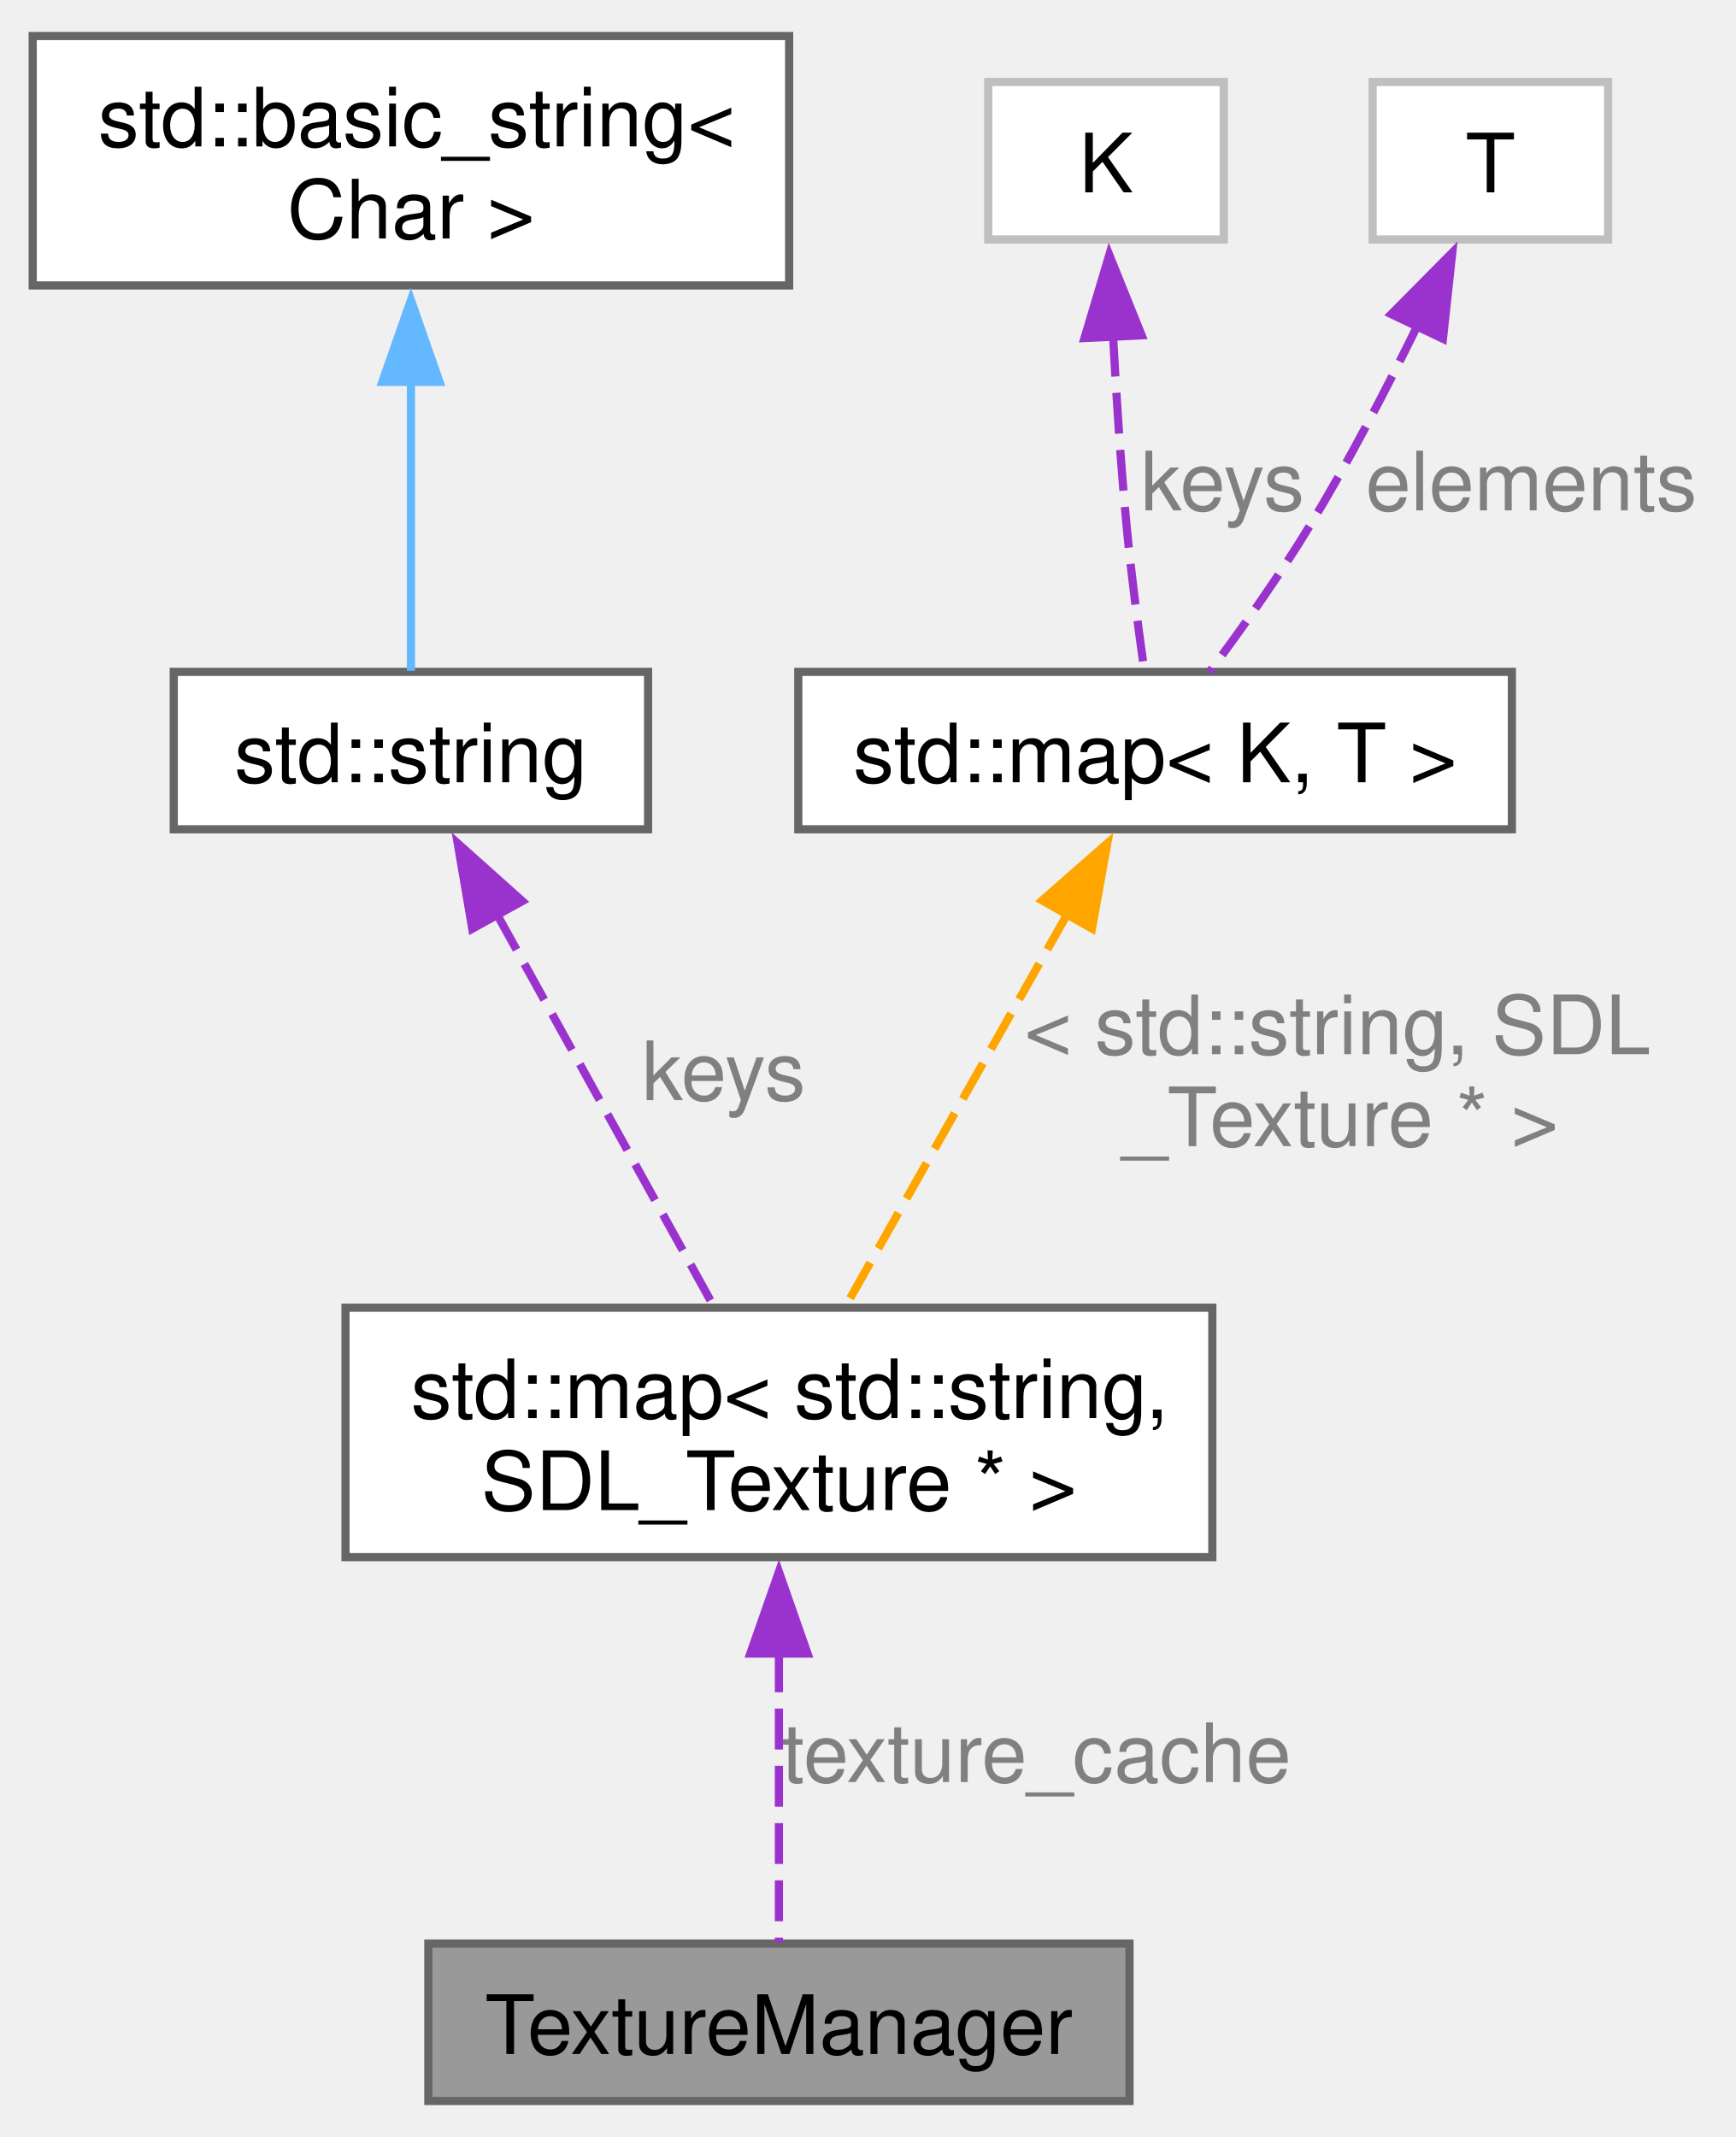
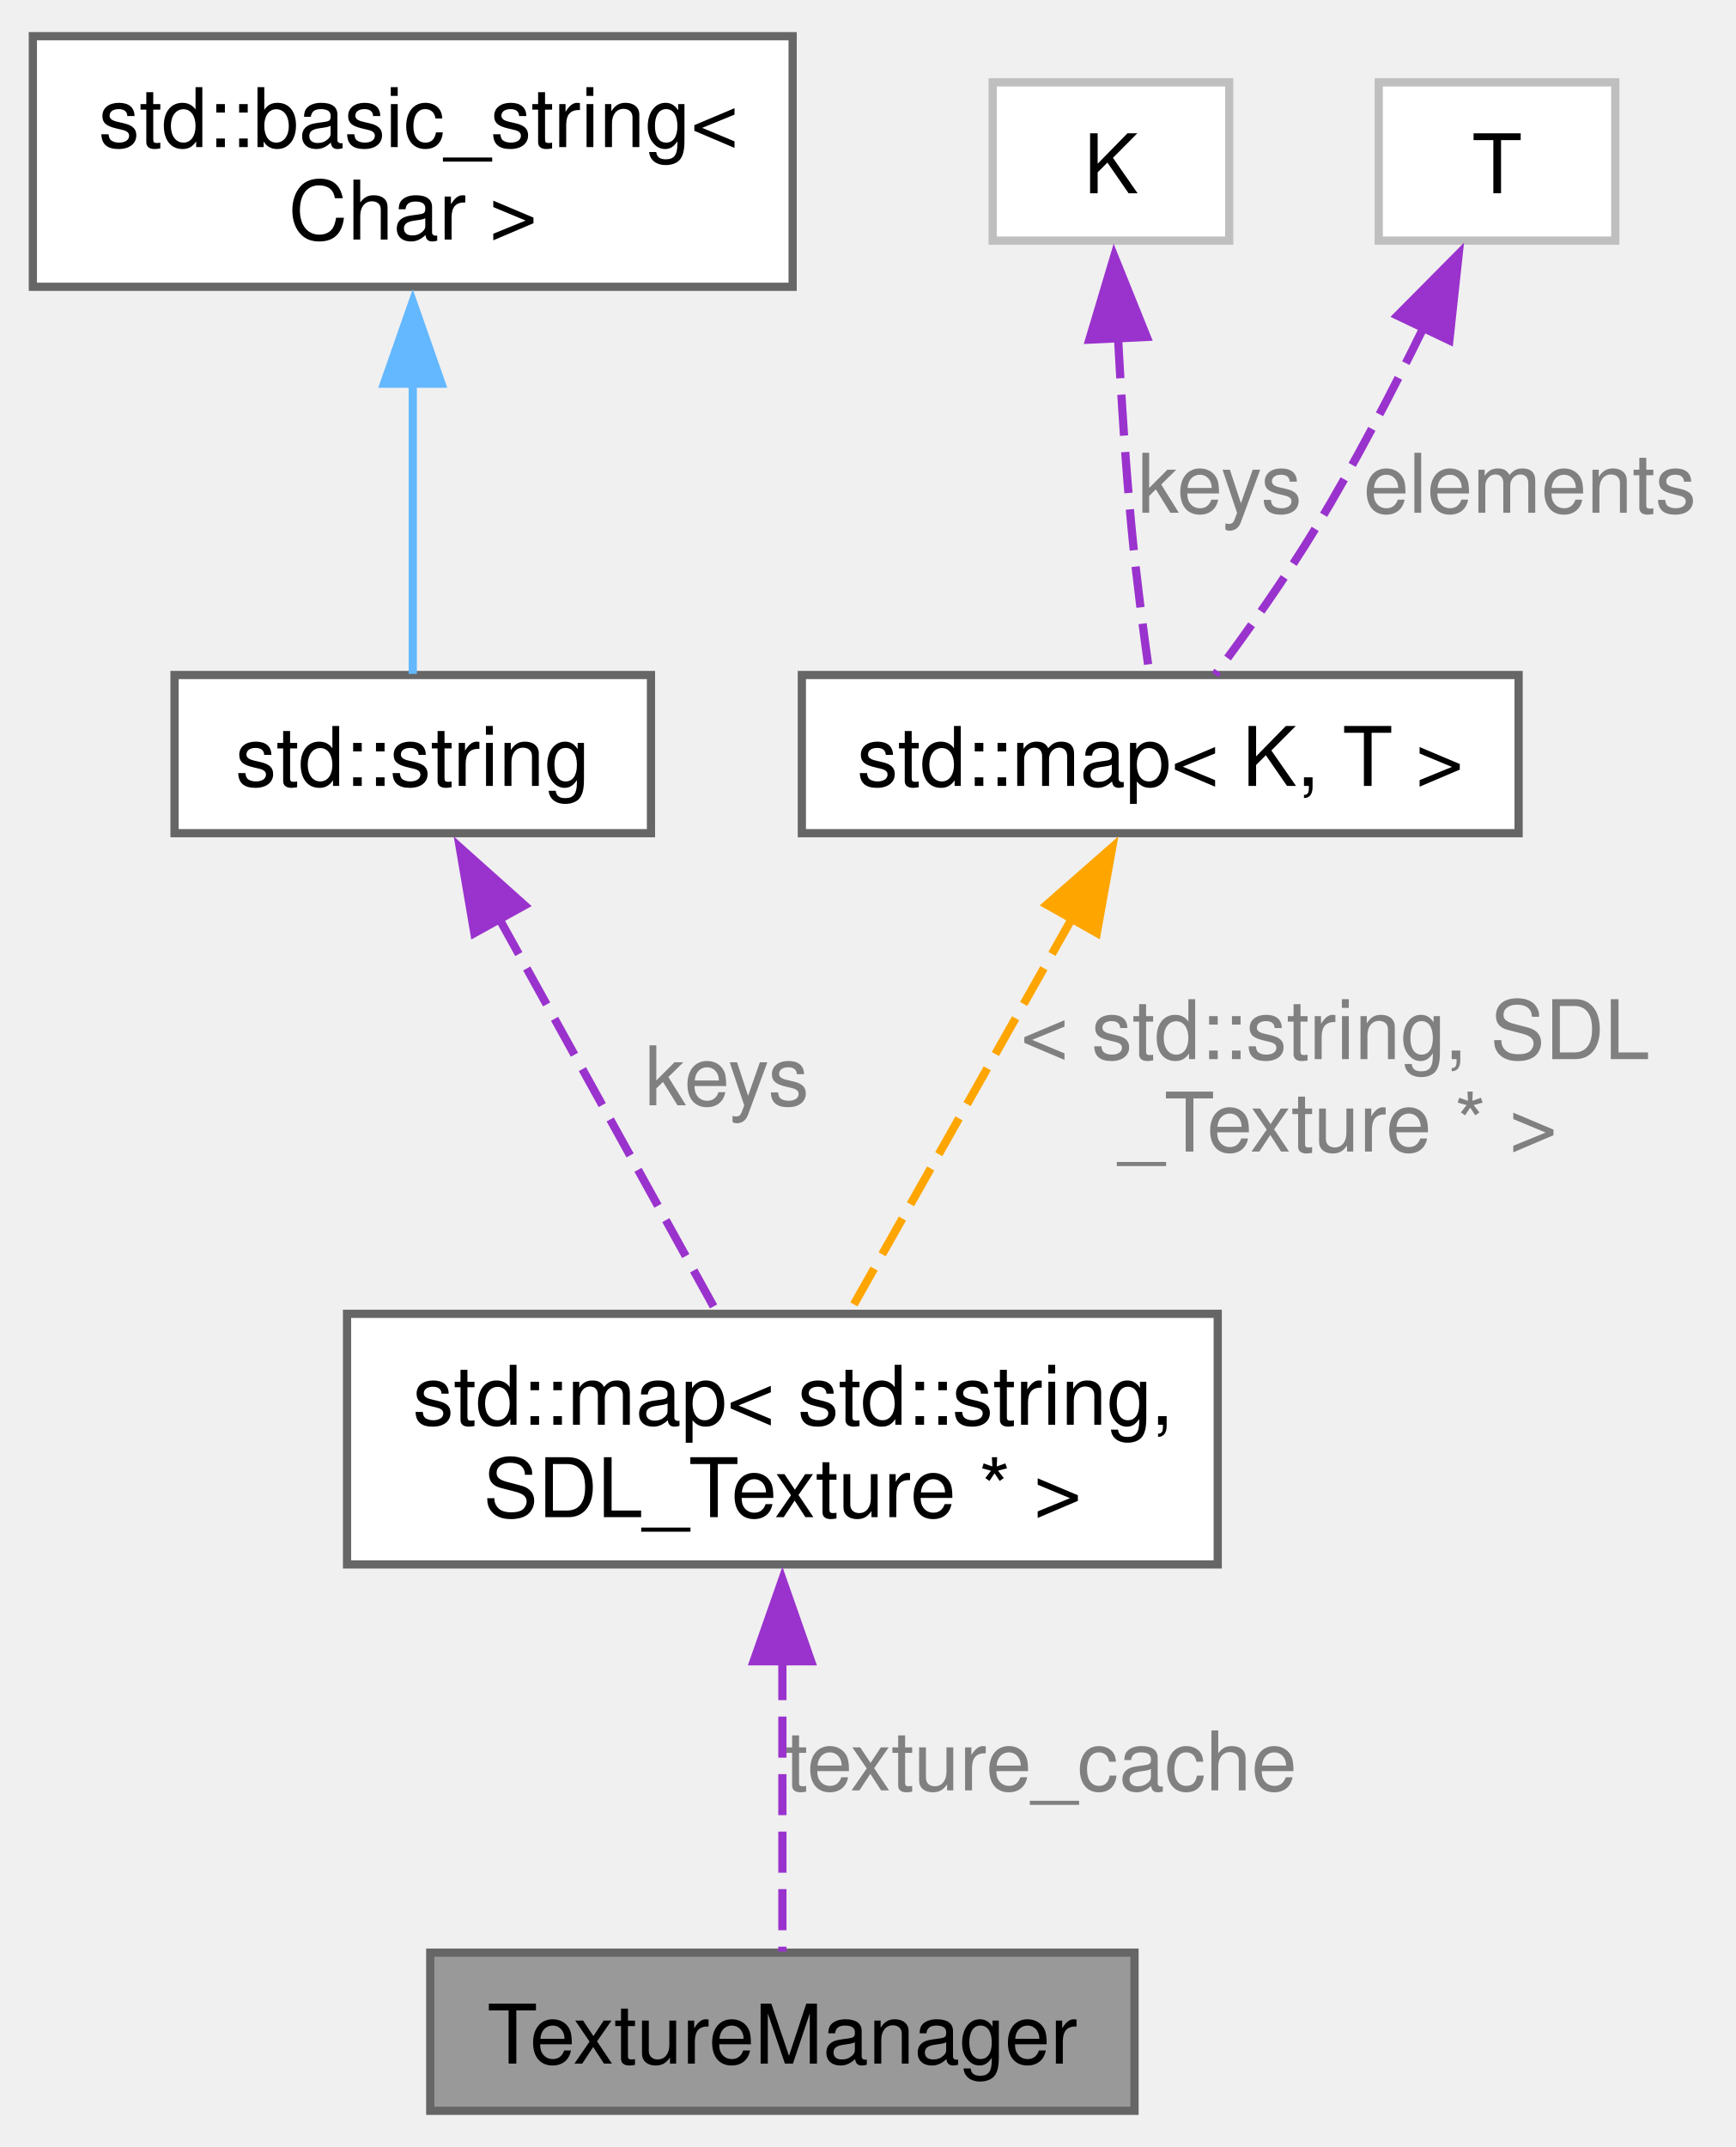
- <svg xmlns="http://www.w3.org/2000/svg" xmlns:xlink="http://www.w3.org/1999/xlink" width="212pt" height="261pt" viewBox="0.00 0.00 212.25 260.50">
+ <svg xmlns="http://www.w3.org/2000/svg" xmlns:xlink="http://www.w3.org/1999/xlink" width="211pt" height="261pt" viewBox="0.00 0.00 211.25 260.50">
  <g id="graph0" class="graph" transform="scale(1 1) rotate(0) translate(4 256.5)">
    <g id="Node000001" class="node">
      <g id="a_Node000001">
        <a xlink:title=" ">
          <polygon fill="#999999" stroke="#666666" points="134.12,-19.25 48.38,-19.25 48.38,0 134.12,0 134.12,-19.25" />
          <text text-anchor="middle" x="91.25" y="-5.75" font-family="Helvetica,sans-Serif" font-size="10.00">TextureManager</text>
        </a>
      </g>
    </g>
    <g id="Node000002" class="node">
      <g id="a_Node000002">
        <a xlink:title=" ">
          <polygon fill="white" stroke="#666666" points="144.25,-97 38.25,-97 38.25,-66.5 144.25,-66.5 144.25,-97" />
          <text text-anchor="start" x="46.25" y="-83.5" font-family="Helvetica,sans-Serif" font-size="10.00">std::map&lt; std::string,</text>
          <text text-anchor="middle" x="91.25" y="-72.25" font-family="Helvetica,sans-Serif" font-size="10.00"> SDL_Texture * &gt;</text>
        </a>
      </g>
    </g>
    <g id="edge1_Node000001_Node000002" class="edge">
      <g id="a_edge1_Node000001_Node000002">
        <a xlink:title=" ">
          <path fill="none" stroke="#9a32cd" stroke-dasharray="5,2" d="M91.25,-54.98C91.25,-42.48 91.25,-28.27 91.25,-19.38" />
          <polygon fill="#9a32cd" stroke="#9a32cd" points="87.75,-54.71 91.25,-64.71 94.75,-54.71 87.75,-54.71" />
        </a>
      </g>
      <text text-anchor="middle" x="122.75" y="-39" font-family="Helvetica,sans-Serif" font-size="10.00" fill="grey"> texture_cache</text>
    </g>
    <g id="Node000003" class="node">
      <g id="a_Node000003">
        <a xlink:title=" ">
          <polygon fill="white" stroke="#666666" points="75.25,-174.75 17.25,-174.75 17.25,-155.5 75.25,-155.5 75.25,-174.75" />
          <text text-anchor="middle" x="46.25" y="-161.25" font-family="Helvetica,sans-Serif" font-size="10.00">std::string</text>
        </a>
      </g>
    </g>
    <g id="edge2_Node000002_Node000003" class="edge">
      <g id="a_edge2_Node000002_Node000003">
        <a xlink:title=" ">
          <path fill="none" stroke="#9a32cd" stroke-dasharray="5,2" d="M56.74,-145.16C64.82,-130.55 75.82,-110.66 83.21,-97.29" />
          <polygon fill="#9a32cd" stroke="#9a32cd" points="53.75,-143.34 51.97,-153.78 59.87,-146.72 53.75,-143.34" />
        </a>
      </g>
      <text text-anchor="middle" x="84.5" y="-122.38" font-family="Helvetica,sans-Serif" font-size="10.00" fill="grey"> keys</text>
    </g>
    <g id="Node000004" class="node">
      <g id="a_Node000004">
        <a xlink:title=" ">
          <polygon fill="white" stroke="#666666" points="92.5,-252.5 0,-252.5 0,-222 92.5,-222 92.5,-252.5" />
          <text text-anchor="start" x="8" y="-239" font-family="Helvetica,sans-Serif" font-size="10.00">std::basic_string&lt;</text>
          <text text-anchor="middle" x="46.25" y="-227.75" font-family="Helvetica,sans-Serif" font-size="10.00"> Char &gt;</text>
        </a>
      </g>
    </g>
    <g id="edge3_Node000003_Node000004" class="edge">
      <g id="a_edge3_Node000003_Node000004">
        <a xlink:title=" ">
          <path fill="none" stroke="#63b8ff" d="M46.25,-210.48C46.25,-197.98 46.25,-183.77 46.25,-174.88" />
          <polygon fill="#63b8ff" stroke="#63b8ff" points="42.75,-210.21 46.25,-220.21 49.75,-210.21 42.75,-210.21" />
        </a>
      </g>
    </g>
    <g id="Node000005" class="node">
      <g id="a_Node000005">
        <a xlink:title=" ">
          <polygon fill="white" stroke="#666666" points="180.88,-174.75 93.62,-174.75 93.62,-155.5 180.88,-155.5 180.88,-174.75" />
          <text text-anchor="middle" x="137.25" y="-161.25" font-family="Helvetica,sans-Serif" font-size="10.00">std::map&lt; K, T &gt;</text>
        </a>
      </g>
    </g>
    <g id="edge4_Node000002_Node000005" class="edge">
      <g id="a_edge4_Node000002_Node000005">
        <a xlink:title=" ">
          <path fill="none" stroke="orange" stroke-dasharray="5,2" d="M126.53,-145.16C118.27,-130.55 107.03,-110.66 99.47,-97.29" />
          <polygon fill="orange" stroke="orange" points="123.44,-146.8 131.41,-153.79 129.53,-143.36 123.44,-146.8" />
        </a>
      </g>
-       <text text-anchor="start" x="121.25" y="-128" font-family="Helvetica,sans-Serif" font-size="10.00" fill="grey"> &lt; std::string, SDL</text>
-       <text text-anchor="middle" x="159.88" y="-116.75" font-family="Helvetica,sans-Serif" font-size="10.00" fill="grey">_Texture * &gt;</text>
+       <text text-anchor="start" x="120.25" y="-128" font-family="Helvetica,sans-Serif" font-size="10.00" fill="grey"> &lt; std::string, SDL</text>
+       <text text-anchor="middle" x="158.88" y="-116.75" font-family="Helvetica,sans-Serif" font-size="10.00" fill="grey">_Texture * &gt;</text>
    </g>
    <g id="Node000006" class="node">
      <g id="a_Node000006">
        <a xlink:title=" ">
          <polygon fill="white" stroke="#bfbfbf" points="145.65,-246.88 116.85,-246.88 116.85,-227.62 145.65,-227.62 145.65,-246.88" />
          <text text-anchor="middle" x="131.25" y="-233.38" font-family="Helvetica,sans-Serif" font-size="10.00">K</text>
        </a>
      </g>
    </g>
    <g id="edge5_Node000005_Node000006" class="edge">
      <g id="a_edge5_Node000005_Node000006">
        <a xlink:title=" ">
          <path fill="none" stroke="#9a32cd" stroke-dasharray="5,2" d="M132.11,-215.86C132.5,-208.56 133.04,-200.28 133.75,-192.75 134.31,-186.81 135.19,-180.15 135.92,-174.98" />
          <polygon fill="#9a32cd" stroke="#9a32cd" points="128.62,-215.57 131.65,-225.73 135.61,-215.9 128.62,-215.57" />
        </a>
      </g>
-       <text text-anchor="middle" x="145.5" y="-194.5" font-family="Helvetica,sans-Serif" font-size="10.00" fill="grey"> keys</text>
+       <text text-anchor="middle" x="144.5" y="-194.5" font-family="Helvetica,sans-Serif" font-size="10.00" fill="grey"> keys</text>
    </g>
    <g id="Node000007" class="node">
      <g id="a_Node000007">
        <a xlink:title=" ">
          <polygon fill="white" stroke="#bfbfbf" points="192.65,-246.88 163.85,-246.88 163.85,-227.62 192.65,-227.62 192.65,-246.88" />
          <text text-anchor="middle" x="178.25" y="-233.38" font-family="Helvetica,sans-Serif" font-size="10.00">T</text>
        </a>
      </g>
    </g>
    <g id="edge6_Node000005_Node000007" class="edge">
      <g id="a_edge6_Node000005_Node000007">
        <a xlink:title=" ">
          <path fill="none" stroke="#9a32cd" stroke-dasharray="5,2" d="M169.38,-217.18C165.59,-209.45 160.96,-200.53 156.25,-192.75 152.49,-186.53 147.74,-179.87 143.93,-174.77" />
          <polygon fill="#9a32cd" stroke="#9a32cd" points="166.13,-218.49 173.59,-226.01 172.45,-215.48 166.13,-218.49" />
        </a>
      </g>
-       <text text-anchor="middle" x="183.25" y="-194.5" font-family="Helvetica,sans-Serif" font-size="10.00" fill="grey"> elements</text>
+       <text text-anchor="middle" x="182.25" y="-194.5" font-family="Helvetica,sans-Serif" font-size="10.00" fill="grey"> elements</text>
    </g>
  </g>
</svg>
